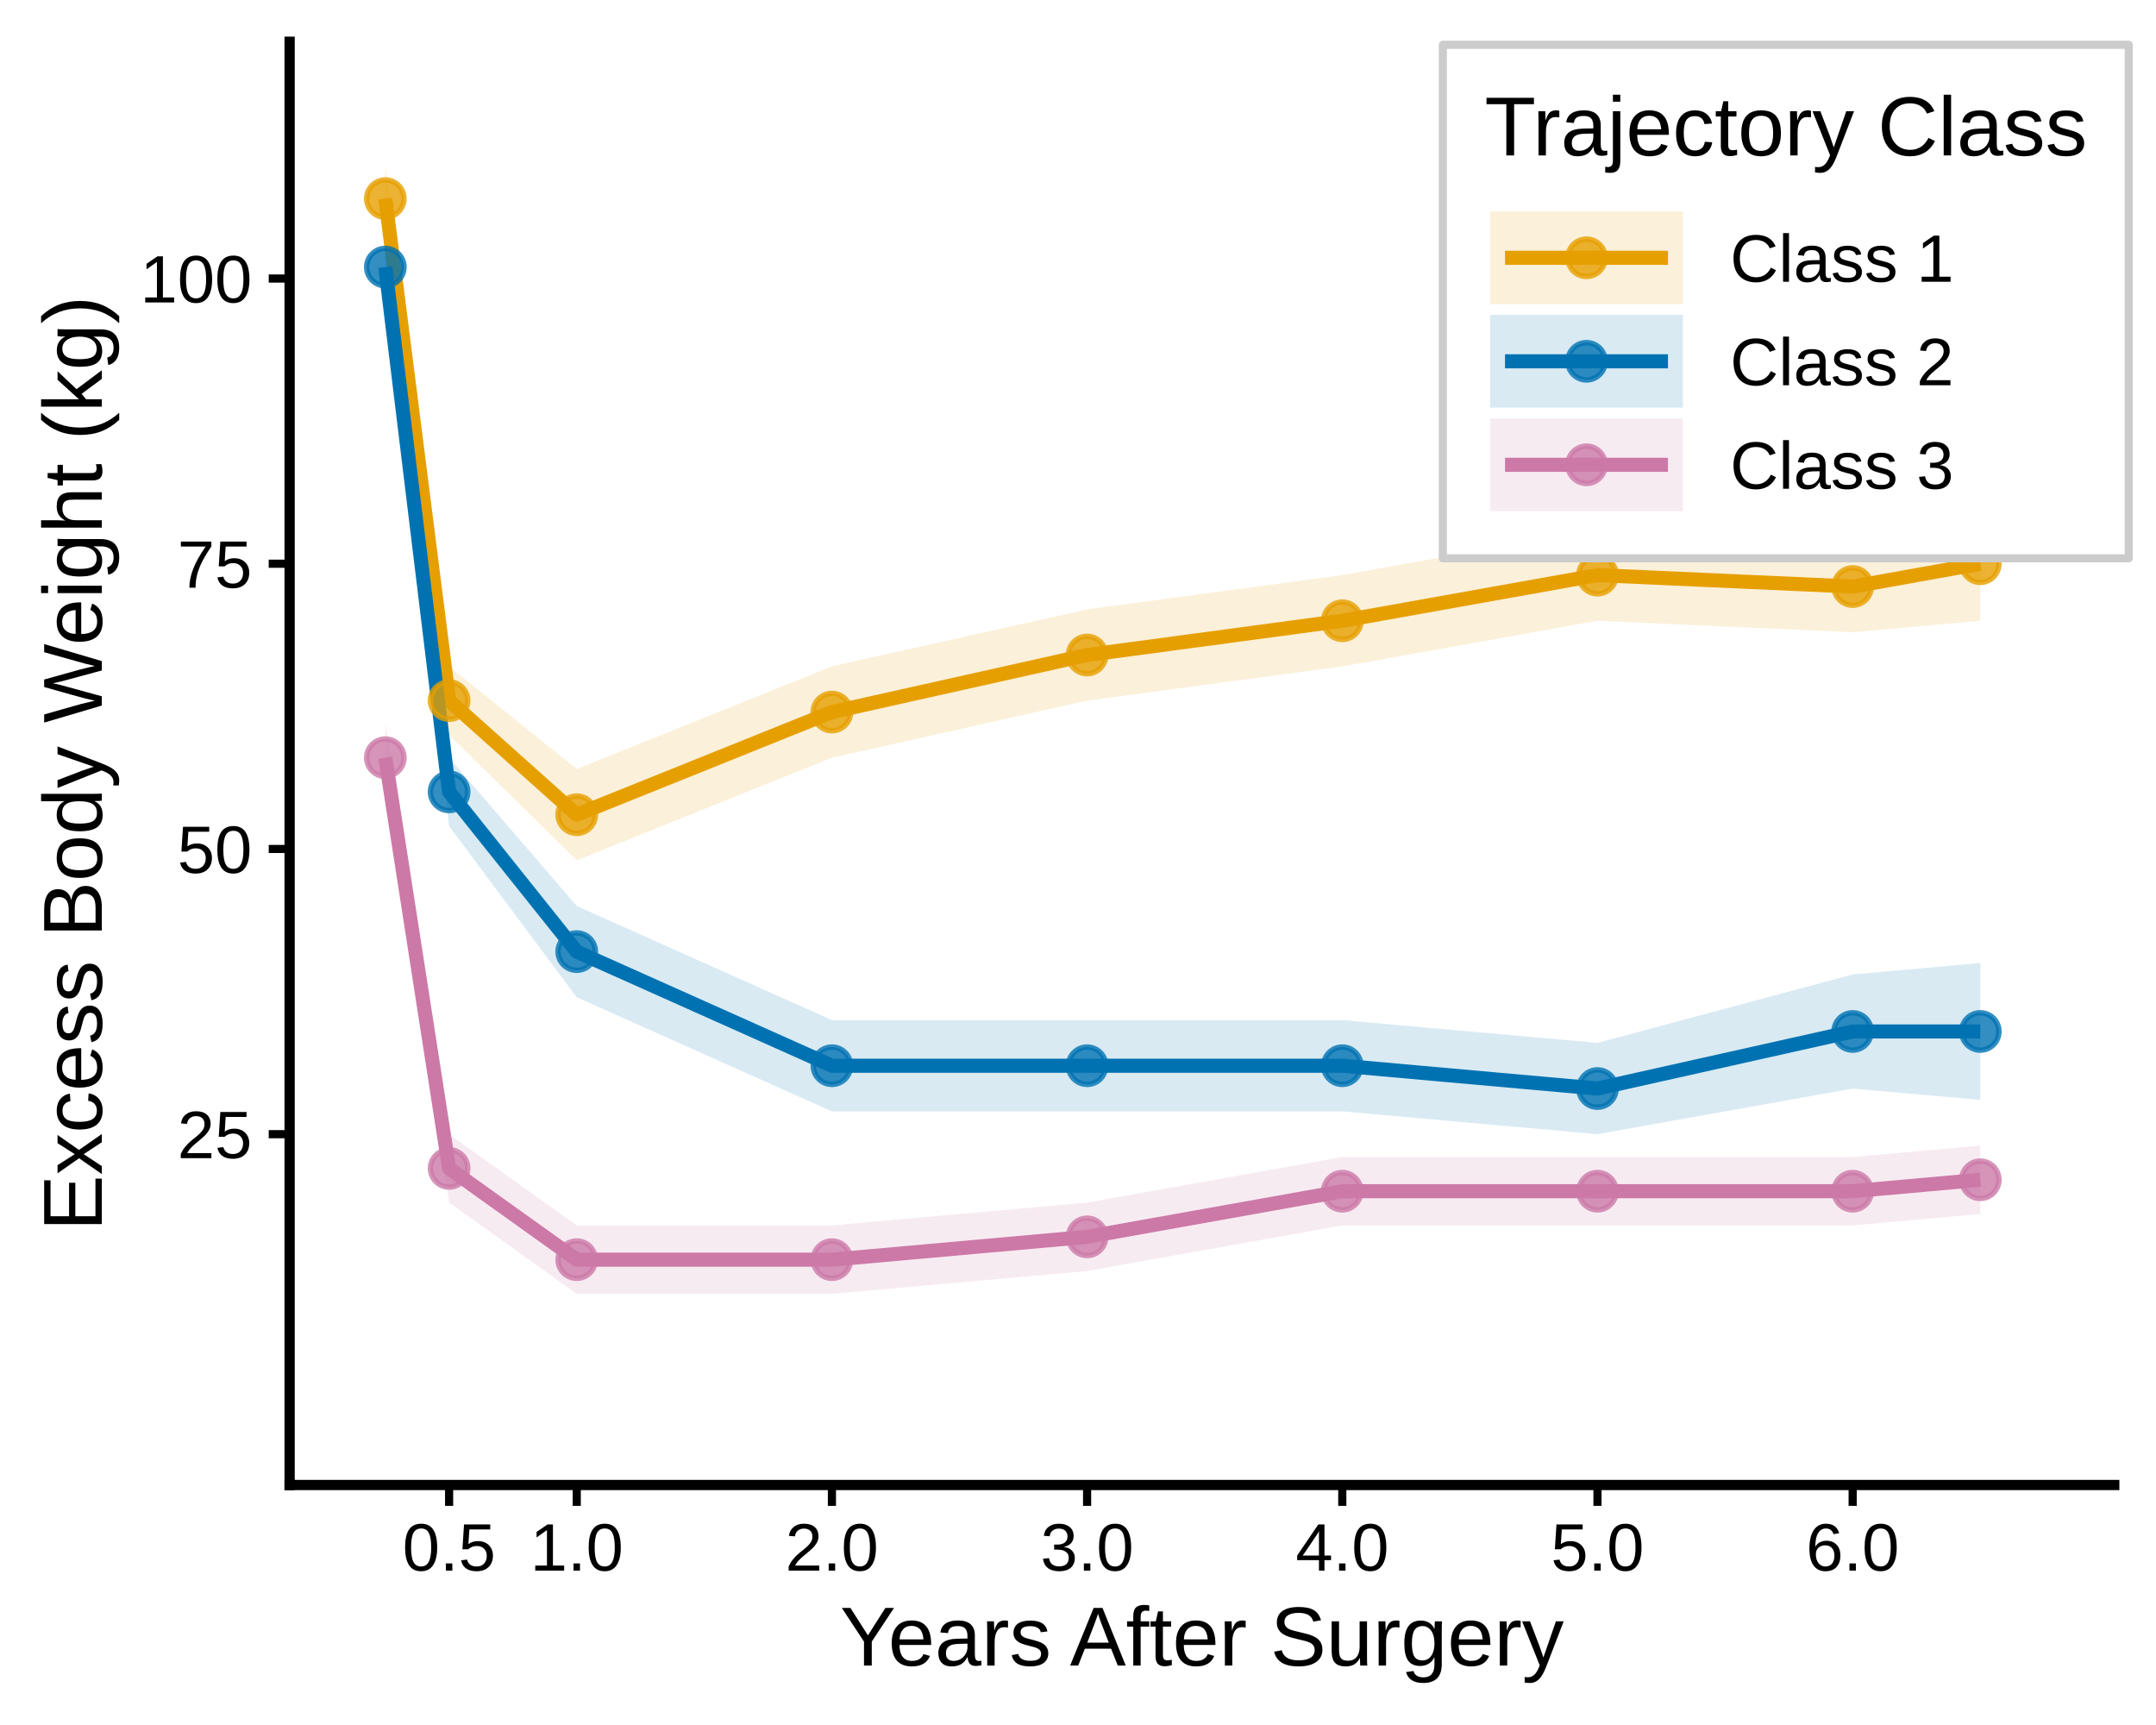
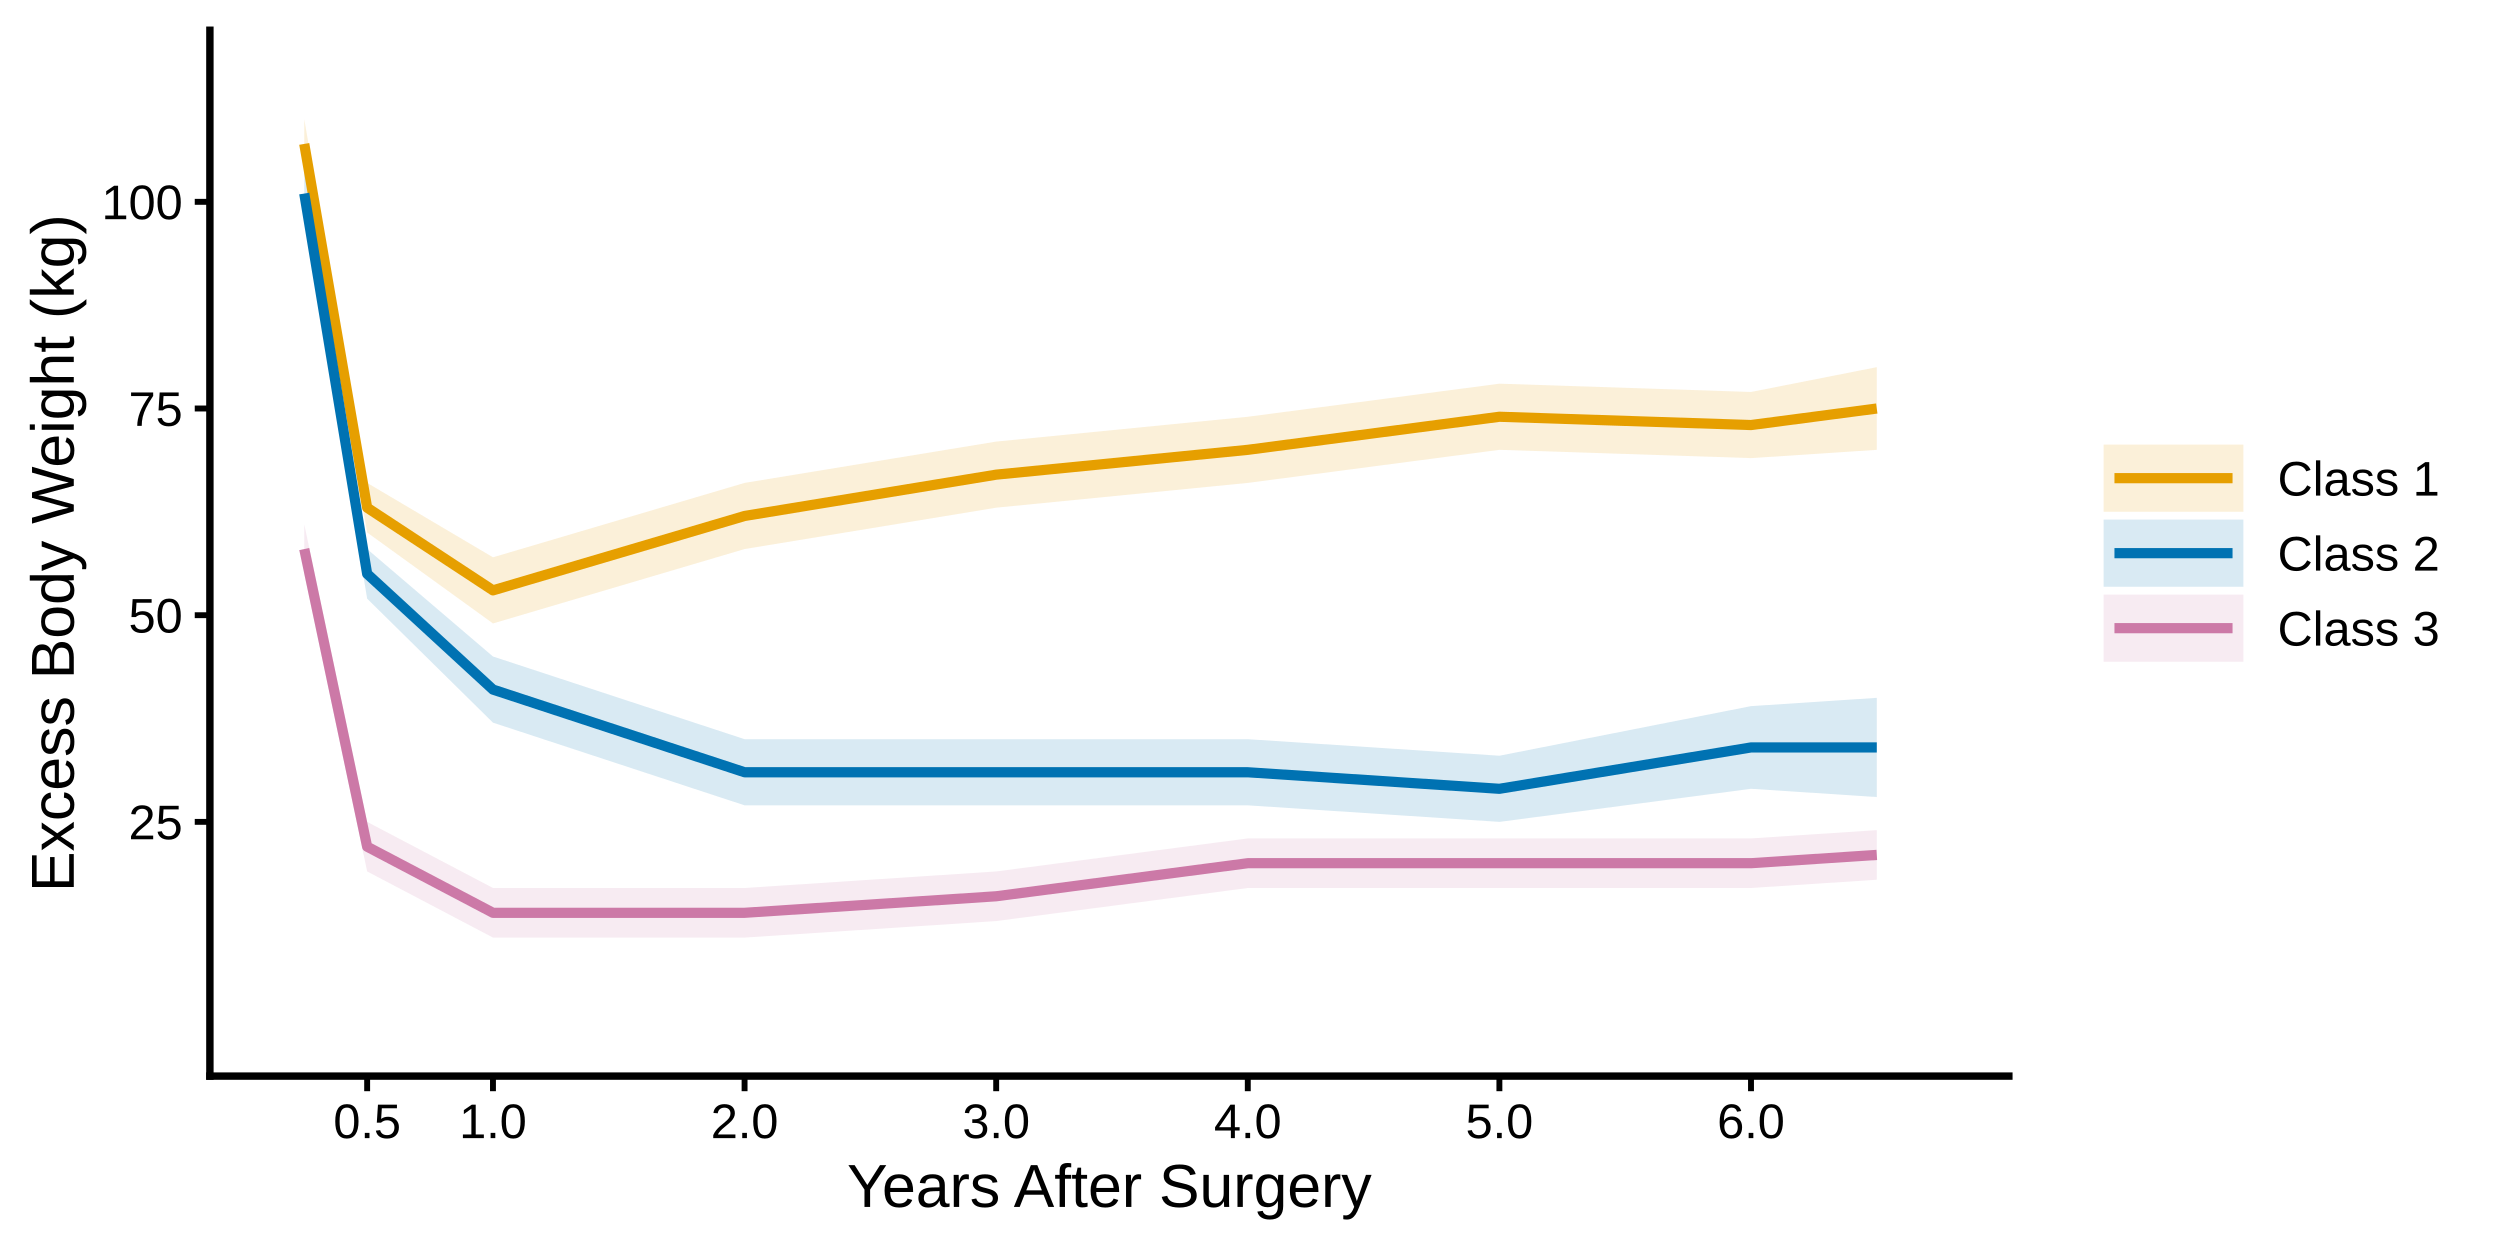
- <svg xmlns="http://www.w3.org/2000/svg" width="360.00pt" height="288.00pt" viewBox="0 0 360.00 288.00">
+ <svg xmlns="http://www.w3.org/2000/svg" width="576.00pt" height="288.00pt" viewBox="0 0 576.00 288.00">
  <g class="svglite">
    <defs>
      <style type="text/css">
    .svglite line, .svglite polyline, .svglite polygon, .svglite path, .svglite rect, .svglite circle {
      fill: none;
      stroke: #000000;
      stroke-linecap: round;
      stroke-linejoin: round;
      stroke-miterlimit: 10.00;
    }
    .svglite text {
      white-space: pre;
    }
    .svglite g.glyphgroup path {
      fill: inherit;
      stroke: none;
    }
  </style>
    </defs>
    <rect width="100%" height="100%" style="stroke: none; fill: #FFFFFF;" />
    <defs>
-       <clipPath id="cpMC4wMHwzNjAuMDB8MC4wMHwyODguMDA=">
-         <rect x="0.00" y="0.00" width="360.00" height="288.00" />
+       <clipPath id="cpMC4wMHw1NzYuMDB8MC4wMHwyODguMDA=">
+         <rect x="0.00" y="0.00" width="576.00" height="288.00" />
      </clipPath>
    </defs>
-     <g clip-path="url(#cpMC4wMHwzNjAuMDB8MC4wMHwyODguMDA=)">
-       <rect x="0" y="0.00" width="360.00" height="288.00" style="stroke-width: 1.36; stroke: #FFFFFF; fill: #FFFFFF;" />
+     <g clip-path="url(#cpMC4wMHw1NzYuMDB8MC4wMHwyODguMDA=)">
+       <rect x="0" y="0.00" width="576.00" height="288.00" style="stroke-width: 1.36; stroke: #FFFFFF; fill: #FFFFFF;" />
    </g>
    <defs>
-       <clipPath id="cpNDguMzZ8MzUzLjAzfDYuOTd8MjQ3Ljkz">
-         <rect x="48.36" y="6.97" width="304.67" height="240.95" />
+       <clipPath id="cpNDguMzZ8NDYyLjg0fDYuOTd8MjQ3Ljkz">
+         <rect x="48.36" y="6.97" width="414.48" height="240.95" />
      </clipPath>
    </defs>
-     <g clip-path="url(#cpNDguMzZ8MzUzLjAzfDYuOTd8MjQ3Ljkz)">
-       <rect x="48.36" y="6.97" width="304.67" height="240.95" style="stroke-width: 1.36; stroke: none; fill: #FFFFFF;" />
-       <polygon points="64.34,27.45 74.99,111.26 96.30,128.40 138.91,111.26 181.52,101.74 224.13,96.02 266.74,88.40 309.35,90.31 330.66,84.59 330.66,103.64 309.35,105.55 266.74,103.64 224.13,111.26 181.52,116.97 138.91,126.50 96.30,143.64 74.99,122.69 64.34,38.88 " style="stroke-width: 0.00; stroke: none; stroke-linecap: butt; fill: #E69F00; fill-opacity: 0.15;" />
-       <polyline points="64.34,27.45 74.99,111.26 96.30,128.40 138.91,111.26 181.52,101.74 224.13,96.02 266.74,88.40 309.35,90.31 330.66,84.59 " style="stroke-width: 1.36; stroke: none; stroke-linecap: butt;" />
-       <polyline points="330.66,103.64 309.35,105.55 266.74,103.64 224.13,111.26 181.52,116.97 138.91,126.50 96.30,143.64 74.99,122.69 64.34,38.88 " style="stroke-width: 1.36; stroke: none; stroke-linecap: butt;" />
-       <polygon points="64.34,38.88 74.99,126.50 96.30,151.26 138.91,170.31 181.52,170.31 224.13,170.31 266.74,174.12 309.35,162.69 330.66,160.78 330.66,183.64 309.35,181.74 266.74,189.36 224.13,185.55 181.52,185.55 138.91,185.55 96.30,166.50 74.99,137.93 64.34,50.31 " style="stroke-width: 0.00; stroke: none; stroke-linecap: butt; fill: #0072B2; fill-opacity: 0.15;" />
-       <polyline points="64.34,38.88 74.99,126.50 96.30,151.26 138.91,170.31 181.52,170.31 224.13,170.31 266.74,174.12 309.35,162.69 330.66,160.78 " style="stroke-width: 1.36; stroke: none; stroke-linecap: butt;" />
-       <polyline points="330.66,183.64 309.35,181.74 266.74,189.36 224.13,185.55 181.52,185.55 138.91,185.55 96.30,166.50 74.99,137.93 64.34,50.31 " style="stroke-width: 1.36; stroke: none; stroke-linecap: butt;" />
-       <polygon points="64.34,120.78 74.99,189.36 96.30,204.59 138.91,204.59 181.52,200.78 224.13,193.17 266.74,193.17 309.35,193.17 330.66,191.26 330.66,202.69 309.35,204.59 266.74,204.59 224.13,204.59 181.52,212.21 138.91,216.02 96.30,216.02 74.99,200.78 64.34,132.21 " style="stroke-width: 0.00; stroke: none; stroke-linecap: butt; fill: #CC79A7; fill-opacity: 0.15;" />
-       <polyline points="64.34,120.78 74.99,189.36 96.30,204.59 138.91,204.59 181.52,200.78 224.13,193.17 266.74,193.17 309.35,193.17 330.66,191.26 " style="stroke-width: 1.36; stroke: none; stroke-linecap: butt;" />
-       <polyline points="330.66,202.69 309.35,204.59 266.74,204.59 224.13,204.59 181.52,212.21 138.91,216.02 96.30,216.02 74.99,200.78 64.34,132.21 " style="stroke-width: 1.36; stroke: none; stroke-linecap: butt;" />
-       <polyline points="64.34,33.16 74.99,116.97 96.30,136.02 138.91,118.88 181.52,109.36 224.13,103.64 266.74,96.02 309.35,97.93 330.66,94.12 " style="stroke-width: 2.35; stroke: #E69F00; stroke-linecap: butt;" />
-       <polyline points="64.34,44.59 74.99,132.21 96.30,158.88 138.91,177.93 181.52,177.93 224.13,177.93 266.74,181.74 309.35,172.21 330.66,172.21 " style="stroke-width: 2.35; stroke: #0072B2; stroke-linecap: butt;" />
-       <polyline points="64.34,126.50 74.99,195.07 96.30,210.31 138.91,210.31 181.52,206.50 224.13,198.88 266.74,198.88 309.35,198.88 330.66,196.97 " style="stroke-width: 2.35; stroke: #CC79A7; stroke-linecap: butt;" />
-       <circle cx="64.34" cy="33.16" r="3.12" style="stroke-width: 0.90; stroke: #E69F00; stroke-opacity: 0.80; fill: #E69F00; fill-opacity: 0.80;" />
-       <circle cx="74.99" cy="116.97" r="3.12" style="stroke-width: 0.90; stroke: #E69F00; stroke-opacity: 0.80; fill: #E69F00; fill-opacity: 0.80;" />
-       <circle cx="96.30" cy="136.02" r="3.12" style="stroke-width: 0.90; stroke: #E69F00; stroke-opacity: 0.80; fill: #E69F00; fill-opacity: 0.80;" />
-       <circle cx="138.91" cy="118.88" r="3.12" style="stroke-width: 0.90; stroke: #E69F00; stroke-opacity: 0.80; fill: #E69F00; fill-opacity: 0.80;" />
-       <circle cx="181.52" cy="109.36" r="3.12" style="stroke-width: 0.90; stroke: #E69F00; stroke-opacity: 0.80; fill: #E69F00; fill-opacity: 0.80;" />
-       <circle cx="224.13" cy="103.64" r="3.12" style="stroke-width: 0.90; stroke: #E69F00; stroke-opacity: 0.80; fill: #E69F00; fill-opacity: 0.80;" />
-       <circle cx="266.74" cy="96.02" r="3.12" style="stroke-width: 0.90; stroke: #E69F00; stroke-opacity: 0.80; fill: #E69F00; fill-opacity: 0.80;" />
-       <circle cx="309.35" cy="97.93" r="3.12" style="stroke-width: 0.90; stroke: #E69F00; stroke-opacity: 0.80; fill: #E69F00; fill-opacity: 0.80;" />
-       <circle cx="330.66" cy="94.12" r="3.12" style="stroke-width: 0.90; stroke: #E69F00; stroke-opacity: 0.80; fill: #E69F00; fill-opacity: 0.80;" />
-       <circle cx="64.34" cy="44.59" r="3.12" style="stroke-width: 0.90; stroke: #0072B2; stroke-opacity: 0.80; fill: #0072B2; fill-opacity: 0.80;" />
-       <circle cx="74.99" cy="132.21" r="3.12" style="stroke-width: 0.90; stroke: #0072B2; stroke-opacity: 0.80; fill: #0072B2; fill-opacity: 0.80;" />
-       <circle cx="96.30" cy="158.88" r="3.12" style="stroke-width: 0.90; stroke: #0072B2; stroke-opacity: 0.80; fill: #0072B2; fill-opacity: 0.80;" />
-       <circle cx="138.91" cy="177.93" r="3.12" style="stroke-width: 0.90; stroke: #0072B2; stroke-opacity: 0.80; fill: #0072B2; fill-opacity: 0.80;" />
-       <circle cx="181.52" cy="177.93" r="3.12" style="stroke-width: 0.90; stroke: #0072B2; stroke-opacity: 0.80; fill: #0072B2; fill-opacity: 0.80;" />
-       <circle cx="224.13" cy="177.93" r="3.12" style="stroke-width: 0.90; stroke: #0072B2; stroke-opacity: 0.80; fill: #0072B2; fill-opacity: 0.80;" />
-       <circle cx="266.74" cy="181.74" r="3.12" style="stroke-width: 0.90; stroke: #0072B2; stroke-opacity: 0.80; fill: #0072B2; fill-opacity: 0.80;" />
-       <circle cx="309.35" cy="172.21" r="3.12" style="stroke-width: 0.90; stroke: #0072B2; stroke-opacity: 0.80; fill: #0072B2; fill-opacity: 0.80;" />
-       <circle cx="330.66" cy="172.21" r="3.12" style="stroke-width: 0.90; stroke: #0072B2; stroke-opacity: 0.80; fill: #0072B2; fill-opacity: 0.80;" />
-       <circle cx="64.34" cy="126.50" r="3.12" style="stroke-width: 0.90; stroke: #CC79A7; stroke-opacity: 0.80; fill: #CC79A7; fill-opacity: 0.80;" />
-       <circle cx="74.99" cy="195.07" r="3.12" style="stroke-width: 0.90; stroke: #CC79A7; stroke-opacity: 0.80; fill: #CC79A7; fill-opacity: 0.80;" />
-       <circle cx="96.30" cy="210.31" r="3.12" style="stroke-width: 0.90; stroke: #CC79A7; stroke-opacity: 0.80; fill: #CC79A7; fill-opacity: 0.80;" />
-       <circle cx="138.91" cy="210.31" r="3.12" style="stroke-width: 0.90; stroke: #CC79A7; stroke-opacity: 0.80; fill: #CC79A7; fill-opacity: 0.80;" />
-       <circle cx="181.52" cy="206.50" r="3.12" style="stroke-width: 0.90; stroke: #CC79A7; stroke-opacity: 0.80; fill: #CC79A7; fill-opacity: 0.80;" />
-       <circle cx="224.13" cy="198.88" r="3.12" style="stroke-width: 0.90; stroke: #CC79A7; stroke-opacity: 0.80; fill: #CC79A7; fill-opacity: 0.80;" />
-       <circle cx="266.74" cy="198.88" r="3.12" style="stroke-width: 0.90; stroke: #CC79A7; stroke-opacity: 0.80; fill: #CC79A7; fill-opacity: 0.80;" />
-       <circle cx="309.35" cy="198.88" r="3.12" style="stroke-width: 0.90; stroke: #CC79A7; stroke-opacity: 0.80; fill: #CC79A7; fill-opacity: 0.80;" />
-       <circle cx="330.66" cy="196.97" r="3.12" style="stroke-width: 0.90; stroke: #CC79A7; stroke-opacity: 0.80; fill: #CC79A7; fill-opacity: 0.80;" />
+     <g clip-path="url(#cpNDguMzZ8NDYyLjg0fDYuOTd8MjQ3Ljkz)">
+       <rect x="48.36" y="6.97" width="414.48" height="240.95" style="stroke-width: 1.36; stroke: none; fill: #FFFFFF;" />
+       <polygon points="70.10,27.45 84.59,111.26 113.58,128.40 171.55,111.26 229.52,101.74 287.49,96.02 345.46,88.40 403.43,90.31 432.41,84.59 432.41,103.64 403.43,105.55 345.46,103.64 287.49,111.26 229.52,116.97 171.55,126.50 113.58,143.64 84.59,122.69 70.10,38.88 " style="stroke-width: 0.00; stroke: none; stroke-linecap: butt; fill: #E69F00; fill-opacity: 0.15;" />
+       <polyline points="70.10,27.45 84.59,111.26 113.58,128.40 171.55,111.26 229.52,101.74 287.49,96.02 345.46,88.40 403.43,90.31 432.41,84.59 " style="stroke-width: 1.36; stroke: none; stroke-linecap: butt;" />
+       <polyline points="432.41,103.64 403.43,105.55 345.46,103.64 287.49,111.26 229.52,116.97 171.55,126.50 113.58,143.64 84.59,122.69 70.10,38.88 " style="stroke-width: 1.36; stroke: none; stroke-linecap: butt;" />
+       <polygon points="70.10,38.88 84.59,126.50 113.58,151.26 171.55,170.31 229.52,170.31 287.49,170.31 345.46,174.12 403.43,162.69 432.41,160.78 432.41,183.64 403.43,181.74 345.46,189.36 287.49,185.55 229.52,185.55 171.55,185.55 113.58,166.50 84.59,137.93 70.10,50.31 " style="stroke-width: 0.00; stroke: none; stroke-linecap: butt; fill: #0072B2; fill-opacity: 0.15;" />
+       <polyline points="70.10,38.88 84.59,126.50 113.58,151.26 171.55,170.31 229.52,170.31 287.49,170.31 345.46,174.12 403.43,162.69 432.41,160.78 " style="stroke-width: 1.36; stroke: none; stroke-linecap: butt;" />
+       <polyline points="432.41,183.64 403.43,181.74 345.46,189.36 287.49,185.55 229.52,185.55 171.55,185.55 113.58,166.50 84.59,137.93 70.10,50.31 " style="stroke-width: 1.36; stroke: none; stroke-linecap: butt;" />
+       <polygon points="70.10,120.78 84.59,189.36 113.58,204.59 171.55,204.59 229.52,200.78 287.49,193.17 345.46,193.17 403.43,193.17 432.41,191.26 432.41,202.69 403.43,204.59 345.46,204.59 287.49,204.59 229.52,212.21 171.55,216.02 113.58,216.02 84.59,200.78 70.10,132.21 " style="stroke-width: 0.00; stroke: none; stroke-linecap: butt; fill: #CC79A7; fill-opacity: 0.15;" />
+       <polyline points="70.10,120.78 84.59,189.36 113.58,204.59 171.55,204.59 229.52,200.78 287.49,193.17 345.46,193.17 403.43,193.17 432.41,191.26 " style="stroke-width: 1.36; stroke: none; stroke-linecap: butt;" />
+       <polyline points="432.41,202.69 403.43,204.59 345.46,204.59 287.49,204.59 229.52,212.21 171.55,216.02 113.58,216.02 84.59,200.78 70.10,132.21 " style="stroke-width: 1.36; stroke: none; stroke-linecap: butt;" />
+       <polyline points="70.10,33.16 84.59,116.97 113.58,136.02 171.55,118.88 229.52,109.36 287.49,103.64 345.46,96.02 403.43,97.93 432.41,94.12 " style="stroke-width: 2.35; stroke: #E69F00; stroke-linecap: butt;" />
+       <polyline points="70.10,44.59 84.59,132.21 113.58,158.88 171.55,177.93 229.52,177.93 287.49,177.93 345.46,181.74 403.43,172.21 432.41,172.21 " style="stroke-width: 2.35; stroke: #0072B2; stroke-linecap: butt;" />
+       <polyline points="70.10,126.50 84.59,195.07 113.58,210.31 171.55,210.31 229.52,206.50 287.49,198.88 345.46,198.88 403.43,198.88 432.41,196.97 " style="stroke-width: 2.35; stroke: #CC79A7; stroke-linecap: butt;" />
    </g>
-     <g clip-path="url(#cpMC4wMHwzNjAuMDB8MC4wMHwyODguMDA=)">
+     <g clip-path="url(#cpMC4wMHw1NzYuMDB8MC4wMHwyODguMDA=)">
      <polyline points="48.36,247.93 48.36,6.97 " style="stroke-width: 1.71; stroke-linecap: square;" />
      <text x="42.08" y="193.36" text-anchor="end" style="font-size: 11.20px; font-family: &quot;Arial&quot;;" textLength="12.44px" lengthAdjust="spacingAndGlyphs">25</text>
      <text x="42.08" y="145.74" text-anchor="end" style="font-size: 11.20px; font-family: &quot;Arial&quot;;" textLength="12.44px" lengthAdjust="spacingAndGlyphs">50</text>
      <text x="42.08" y="98.12" text-anchor="end" style="font-size: 11.20px; font-family: &quot;Arial&quot;;" textLength="12.44px" lengthAdjust="spacingAndGlyphs">75</text>
      <text x="42.08" y="50.50" text-anchor="end" style="font-size: 11.20px; font-family: &quot;Arial&quot;;" textLength="18.66px" lengthAdjust="spacingAndGlyphs">100</text>
      <polyline points="44.87,189.36 48.36,189.36 " style="stroke-width: 1.36; stroke-linecap: butt;" />
      <polyline points="44.87,141.74 48.36,141.74 " style="stroke-width: 1.36; stroke-linecap: butt;" />
      <polyline points="44.87,94.12 48.36,94.12 " style="stroke-width: 1.36; stroke-linecap: butt;" />
      <polyline points="44.87,46.50 48.36,46.50 " style="stroke-width: 1.36; stroke-linecap: butt;" />
-       <polyline points="48.36,247.93 353.03,247.93 " style="stroke-width: 1.71; stroke-linecap: square;" />
-       <polyline points="74.99,251.41 74.99,247.93 " style="stroke-width: 1.36; stroke-linecap: butt;" />
-       <polyline points="96.30,251.41 96.30,247.93 " style="stroke-width: 1.36; stroke-linecap: butt;" />
-       <polyline points="138.91,251.41 138.91,247.93 " style="stroke-width: 1.36; stroke-linecap: butt;" />
-       <polyline points="181.52,251.41 181.52,247.93 " style="stroke-width: 1.36; stroke-linecap: butt;" />
-       <polyline points="224.13,251.41 224.13,247.93 " style="stroke-width: 1.36; stroke-linecap: butt;" />
-       <polyline points="266.74,251.41 266.74,247.93 " style="stroke-width: 1.36; stroke-linecap: butt;" />
-       <polyline points="309.35,251.41 309.35,247.93 " style="stroke-width: 1.36; stroke-linecap: butt;" />
-       <text x="74.99" y="262.22" text-anchor="middle" style="font-size: 11.20px; font-family: &quot;Arial&quot;;" textLength="15.55px" lengthAdjust="spacingAndGlyphs">0.5</text>
-       <text x="96.30" y="262.22" text-anchor="middle" style="font-size: 11.20px; font-family: &quot;Arial&quot;;" textLength="15.55px" lengthAdjust="spacingAndGlyphs">1.0</text>
-       <text x="138.91" y="262.22" text-anchor="middle" style="font-size: 11.20px; font-family: &quot;Arial&quot;;" textLength="15.55px" lengthAdjust="spacingAndGlyphs">2.0</text>
-       <text x="181.52" y="262.22" text-anchor="middle" style="font-size: 11.20px; font-family: &quot;Arial&quot;;" textLength="15.55px" lengthAdjust="spacingAndGlyphs">3.0</text>
-       <text x="224.13" y="262.22" text-anchor="middle" style="font-size: 11.20px; font-family: &quot;Arial&quot;;" textLength="15.55px" lengthAdjust="spacingAndGlyphs">4.0</text>
-       <text x="266.74" y="262.22" text-anchor="middle" style="font-size: 11.20px; font-family: &quot;Arial&quot;;" textLength="15.55px" lengthAdjust="spacingAndGlyphs">5.0</text>
-       <text x="309.35" y="262.22" text-anchor="middle" style="font-size: 11.20px; font-family: &quot;Arial&quot;;" textLength="15.55px" lengthAdjust="spacingAndGlyphs">6.0</text>
-       <text x="200.69" y="278.08" text-anchor="middle" style="font-size: 14.00px; font-family: &quot;Arial&quot;;" textLength="120.86px" lengthAdjust="spacingAndGlyphs">Years After Surgery</text>
+       <polyline points="48.36,247.93 462.84,247.93 " style="stroke-width: 1.71; stroke-linecap: square;" />
+       <polyline points="84.59,251.41 84.59,247.93 " style="stroke-width: 1.36; stroke-linecap: butt;" />
+       <polyline points="113.58,251.41 113.58,247.93 " style="stroke-width: 1.36; stroke-linecap: butt;" />
+       <polyline points="171.55,251.41 171.55,247.93 " style="stroke-width: 1.36; stroke-linecap: butt;" />
+       <polyline points="229.52,251.41 229.52,247.93 " style="stroke-width: 1.36; stroke-linecap: butt;" />
+       <polyline points="287.49,251.41 287.49,247.93 " style="stroke-width: 1.36; stroke-linecap: butt;" />
+       <polyline points="345.46,251.41 345.46,247.93 " style="stroke-width: 1.36; stroke-linecap: butt;" />
+       <polyline points="403.43,251.41 403.43,247.93 " style="stroke-width: 1.36; stroke-linecap: butt;" />
+       <text x="84.59" y="262.22" text-anchor="middle" style="font-size: 11.20px; font-family: &quot;Arial&quot;;" textLength="15.55px" lengthAdjust="spacingAndGlyphs">0.5</text>
+       <text x="113.58" y="262.22" text-anchor="middle" style="font-size: 11.20px; font-family: &quot;Arial&quot;;" textLength="15.55px" lengthAdjust="spacingAndGlyphs">1.0</text>
+       <text x="171.55" y="262.22" text-anchor="middle" style="font-size: 11.20px; font-family: &quot;Arial&quot;;" textLength="15.55px" lengthAdjust="spacingAndGlyphs">2.0</text>
+       <text x="229.52" y="262.22" text-anchor="middle" style="font-size: 11.20px; font-family: &quot;Arial&quot;;" textLength="15.55px" lengthAdjust="spacingAndGlyphs">3.0</text>
+       <text x="287.49" y="262.22" text-anchor="middle" style="font-size: 11.20px; font-family: &quot;Arial&quot;;" textLength="15.55px" lengthAdjust="spacingAndGlyphs">4.0</text>
+       <text x="345.46" y="262.22" text-anchor="middle" style="font-size: 11.20px; font-family: &quot;Arial&quot;;" textLength="15.55px" lengthAdjust="spacingAndGlyphs">5.0</text>
+       <text x="403.43" y="262.22" text-anchor="middle" style="font-size: 11.20px; font-family: &quot;Arial&quot;;" textLength="15.55px" lengthAdjust="spacingAndGlyphs">6.0</text>
+       <text x="255.60" y="278.08" text-anchor="middle" style="font-size: 14.00px; font-family: &quot;Arial&quot;;" textLength="120.86px" lengthAdjust="spacingAndGlyphs">Years After Surgery</text>
      <text transform="translate(17.00,127.45) rotate(-90)" text-anchor="middle" style="font-size: 14.00px; font-family: &quot;Arial&quot;;" textLength="156.11px" lengthAdjust="spacingAndGlyphs">Excess Body Weight (kg)</text>
-       <rect x="240.92" y="7.48" width="114.53" height="85.73" style="stroke-width: 1.36; stroke: #CCCCCC; fill: #FFFFFF;" />
-       <text x="247.90" y="25.95" style="font-size: 14.00px; font-family: &quot;Arial&quot;;" textLength="100.58px" lengthAdjust="spacingAndGlyphs">Trajectory Class</text>
-       <rect x="247.90" y="34.40" width="34.02" height="17.28" style="stroke-width: 1.36; stroke: none; fill: #FFFFFF;" />
-       <rect x="248.80" y="35.30" width="32.21" height="15.48" style="stroke-width: 1.36; stroke: none; stroke-linecap: butt; fill: #E69F00; fill-opacity: 0.15;" />
-       <line x1="251.30" y1="43.04" x2="278.51" y2="43.04" style="stroke-width: 2.35; stroke: #E69F00; stroke-linecap: butt;" />
-       <circle cx="264.91" cy="43.04" r="3.12" style="stroke-width: 0.90; stroke: #E69F00; stroke-opacity: 0.80; fill: #E69F00; fill-opacity: 0.80;" />
-       <rect x="247.90" y="51.68" width="34.02" height="17.28" style="stroke-width: 1.36; stroke: none; fill: #FFFFFF;" />
-       <rect x="248.80" y="52.58" width="32.21" height="15.48" style="stroke-width: 1.36; stroke: none; stroke-linecap: butt; fill: #0072B2; fill-opacity: 0.15;" />
-       <line x1="251.30" y1="60.32" x2="278.51" y2="60.32" style="stroke-width: 2.35; stroke: #0072B2; stroke-linecap: butt;" />
-       <circle cx="264.91" cy="60.32" r="3.12" style="stroke-width: 0.90; stroke: #0072B2; stroke-opacity: 0.80; fill: #0072B2; fill-opacity: 0.80;" />
-       <rect x="247.90" y="68.96" width="34.02" height="17.28" style="stroke-width: 1.36; stroke: none; fill: #FFFFFF;" />
-       <rect x="248.80" y="69.86" width="32.21" height="15.48" style="stroke-width: 1.36; stroke: none; stroke-linecap: butt; fill: #CC79A7; fill-opacity: 0.15;" />
-       <line x1="251.30" y1="77.60" x2="278.51" y2="77.60" style="stroke-width: 2.35; stroke: #CC79A7; stroke-linecap: butt;" />
-       <circle cx="264.91" cy="77.60" r="3.12" style="stroke-width: 0.90; stroke: #CC79A7; stroke-opacity: 0.80; fill: #CC79A7; fill-opacity: 0.80;" />
-       <text x="288.89" y="47.04" style="font-size: 11.20px; font-family: &quot;Arial&quot;;" textLength="37.30px" lengthAdjust="spacingAndGlyphs">Class 1</text>
-       <text x="288.89" y="64.32" style="font-size: 11.20px; font-family: &quot;Arial&quot;;" textLength="37.30px" lengthAdjust="spacingAndGlyphs">Class 2</text>
-       <text x="288.89" y="81.60" style="font-size: 11.20px; font-family: &quot;Arial&quot;;" textLength="37.30px" lengthAdjust="spacingAndGlyphs">Class 3</text>
+       <rect x="476.79" y="94.56" width="92.23" height="65.79" style="stroke-width: 1.36; stroke: none; fill: #FFFFFF;" />
+       <rect x="483.77" y="101.53" width="34.02" height="17.28" style="stroke-width: 1.36; stroke: none; fill: #FFFFFF;" />
+       <rect x="484.67" y="102.43" width="32.21" height="15.48" style="stroke-width: 1.36; stroke: none; stroke-linecap: butt; fill: #E69F00; fill-opacity: 0.15;" />
+       <line x1="487.17" y1="110.17" x2="514.38" y2="110.17" style="stroke-width: 2.35; stroke: #E69F00; stroke-linecap: butt;" />
+       <rect x="483.77" y="118.81" width="34.02" height="17.28" style="stroke-width: 1.36; stroke: none; fill: #FFFFFF;" />
+       <rect x="484.67" y="119.71" width="32.21" height="15.48" style="stroke-width: 1.36; stroke: none; stroke-linecap: butt; fill: #0072B2; fill-opacity: 0.15;" />
+       <line x1="487.17" y1="127.45" x2="514.38" y2="127.45" style="stroke-width: 2.35; stroke: #0072B2; stroke-linecap: butt;" />
+       <rect x="483.77" y="136.09" width="34.02" height="17.28" style="stroke-width: 1.36; stroke: none; fill: #FFFFFF;" />
+       <rect x="484.67" y="136.99" width="32.21" height="15.48" style="stroke-width: 1.36; stroke: none; stroke-linecap: butt; fill: #CC79A7; fill-opacity: 0.15;" />
+       <line x1="487.17" y1="144.73" x2="514.38" y2="144.73" style="stroke-width: 2.35; stroke: #CC79A7; stroke-linecap: butt;" />
+       <text x="524.76" y="114.18" style="font-size: 11.20px; font-family: &quot;Arial&quot;;" textLength="37.30px" lengthAdjust="spacingAndGlyphs">Class 1</text>
+       <text x="524.76" y="131.46" style="font-size: 11.20px; font-family: &quot;Arial&quot;;" textLength="37.30px" lengthAdjust="spacingAndGlyphs">Class 2</text>
+       <text x="524.76" y="148.74" style="font-size: 11.20px; font-family: &quot;Arial&quot;;" textLength="37.30px" lengthAdjust="spacingAndGlyphs">Class 3</text>
    </g>
  </g>
</svg>
